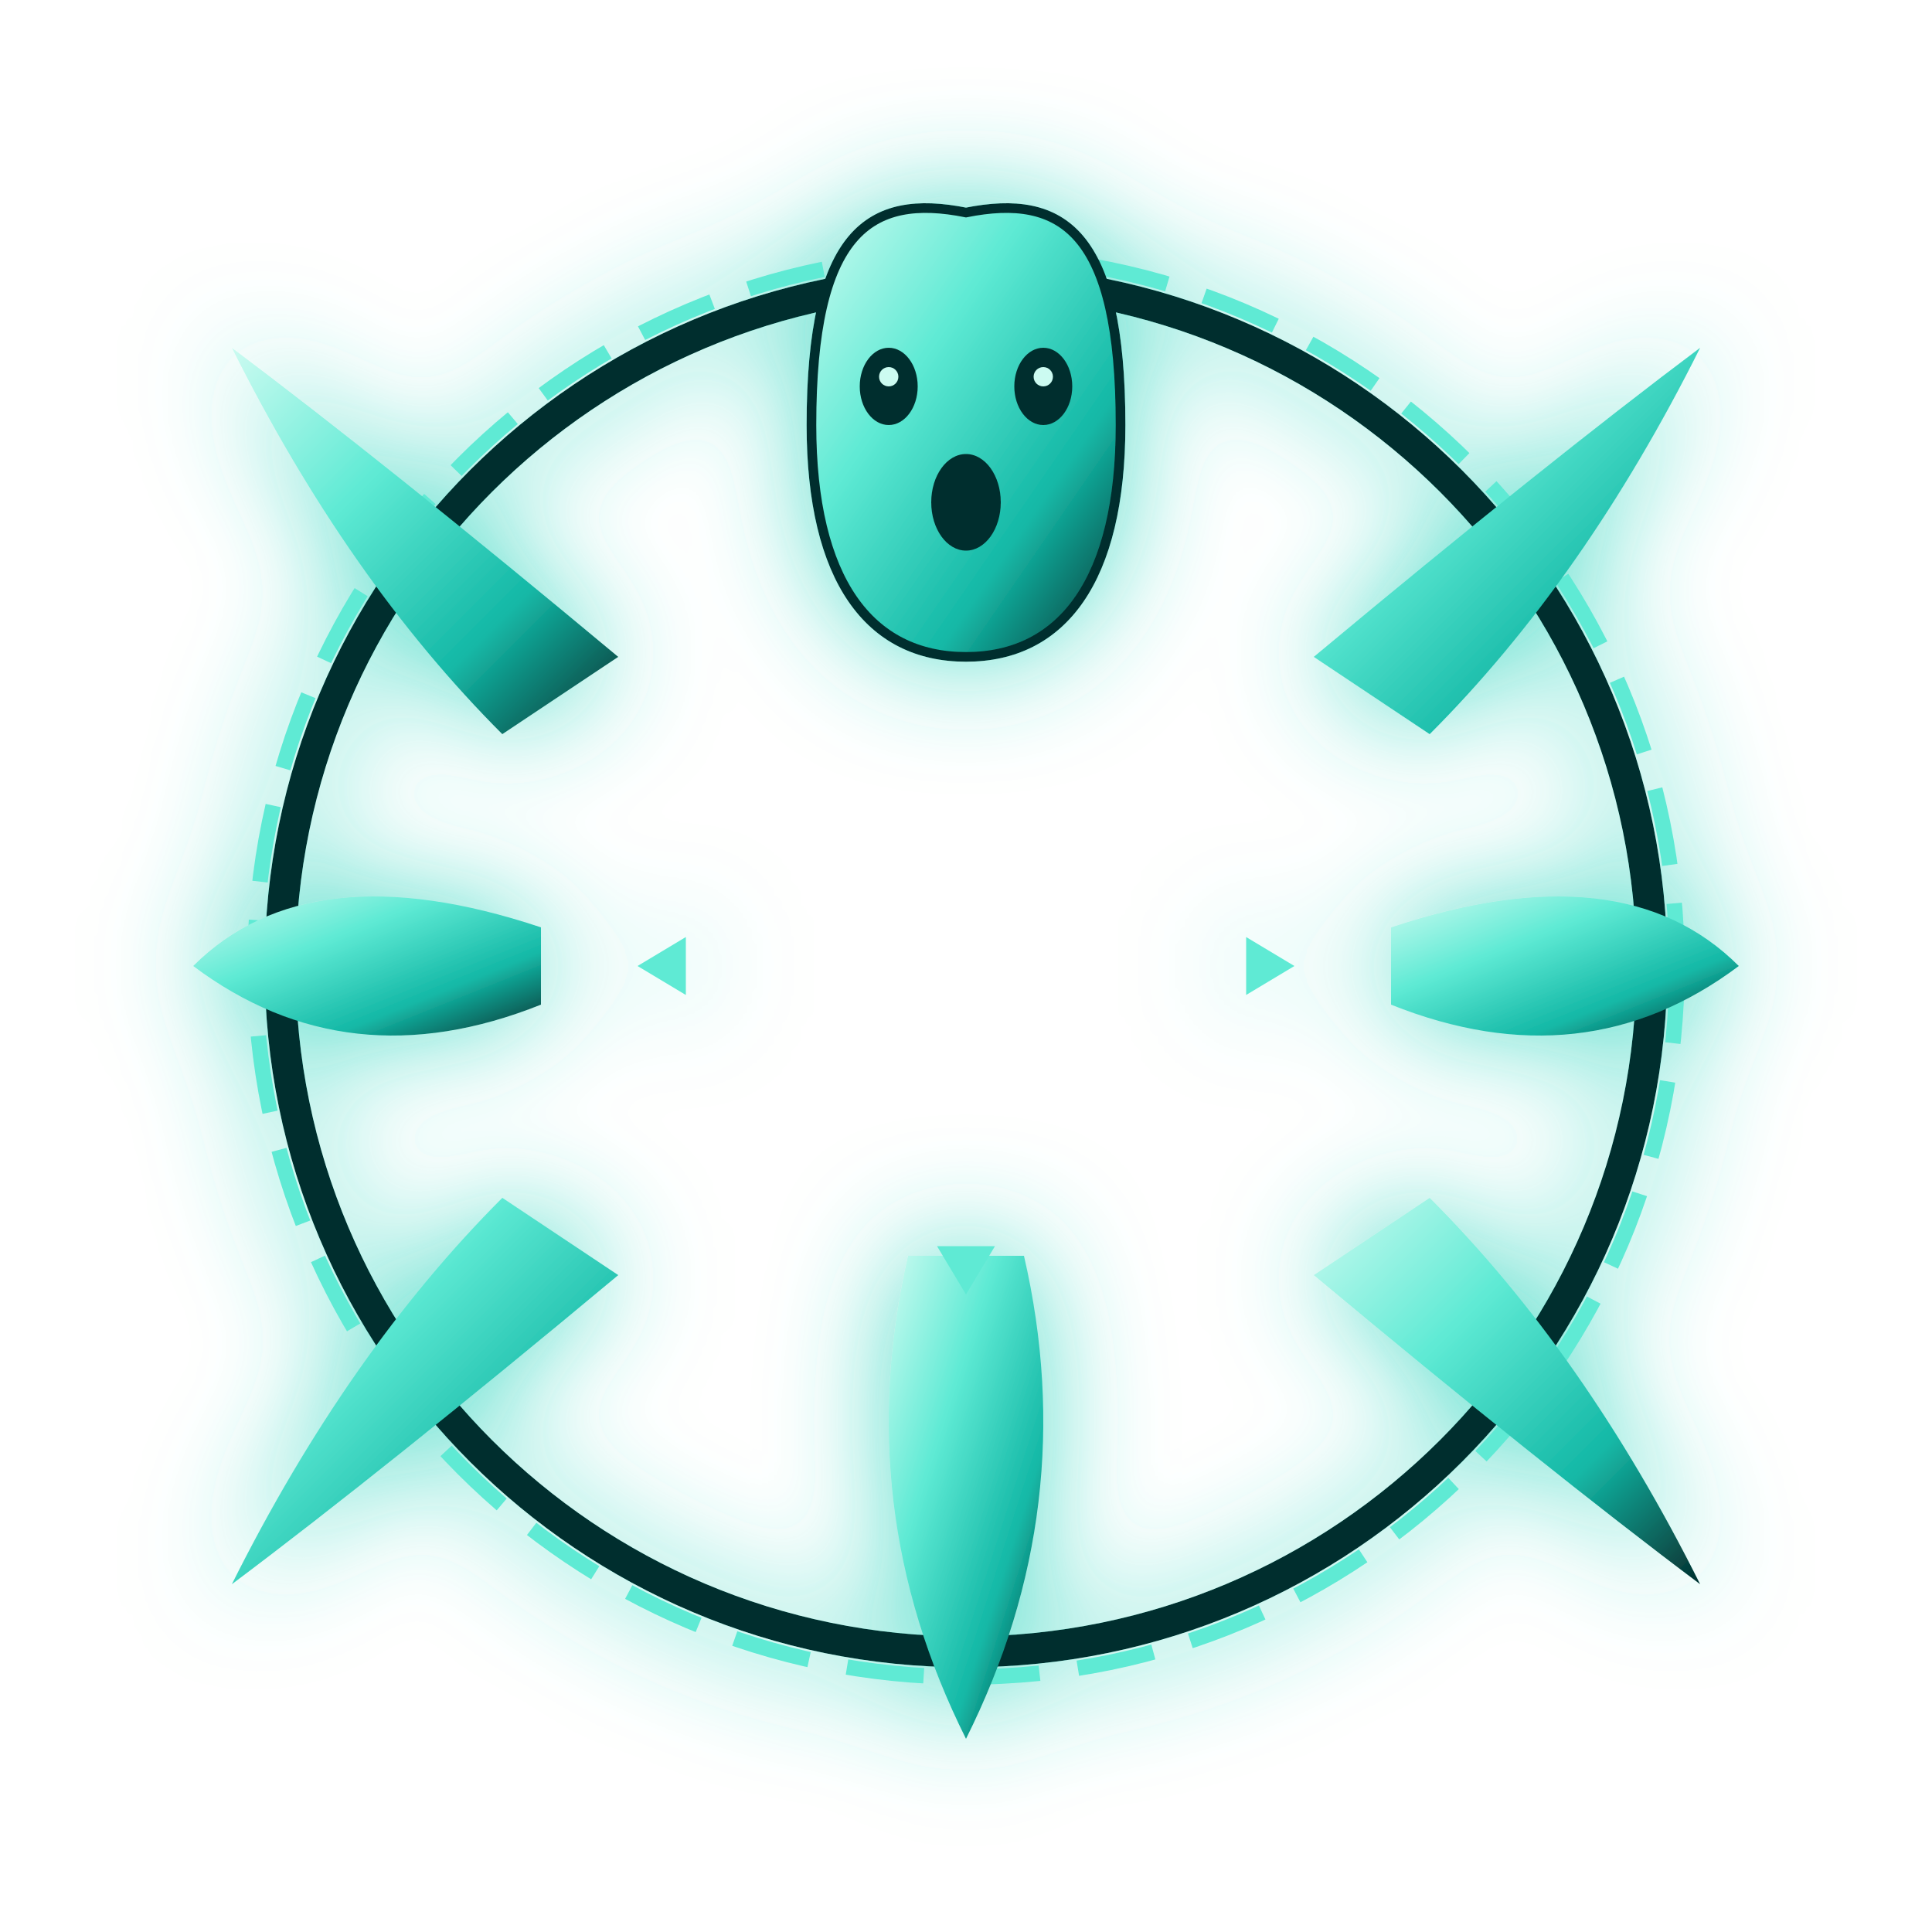
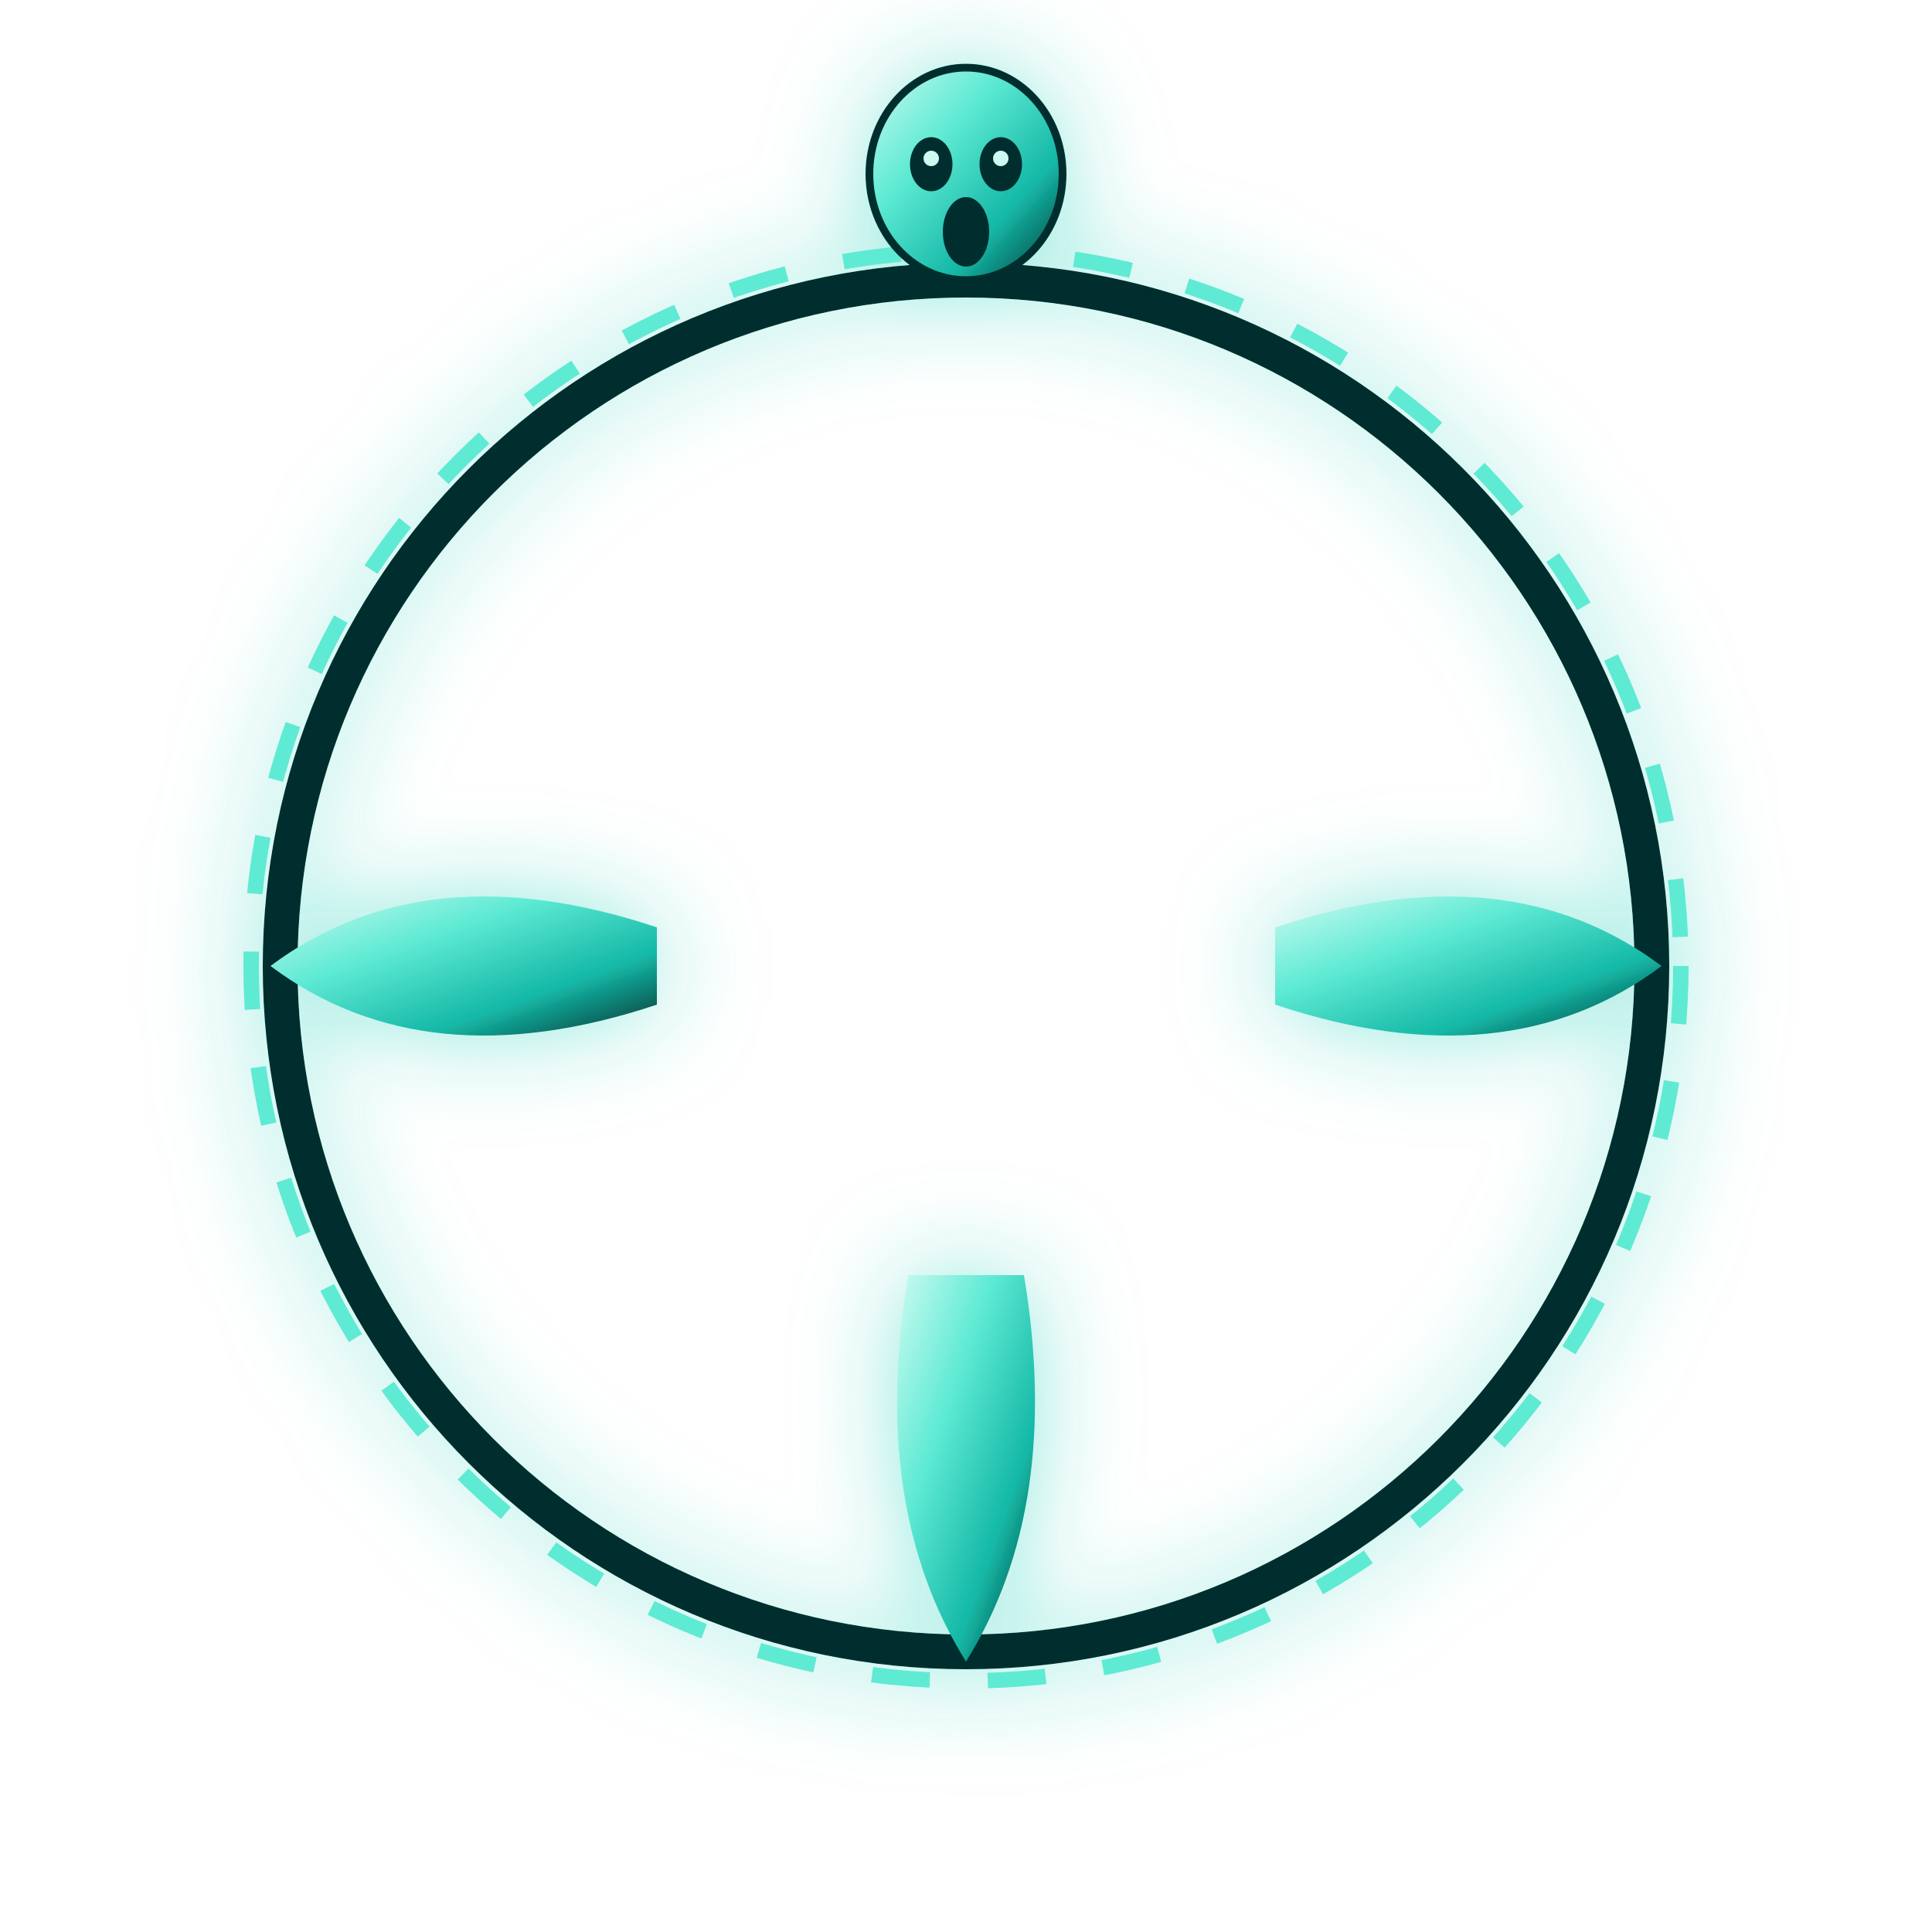
<svg xmlns="http://www.w3.org/2000/svg" viewBox="0 0 100 100" fill="none">
  <defs>
-     <linearGradient id="ghostVaporFine" x1="0" y1="0" x2="1" y2="1">
+     <linearGradient id="ghostVaporLine" x1="0" y1="0" x2="1" y2="1">
      <stop offset="0%" stop-color="#ccfbf1" />
      <stop offset="35%" stop-color="#5eead4" />
      <stop offset="70%" stop-color="#14b8a6" />
      <stop offset="100%" stop-color="#042f2e" />
    </linearGradient>
-     <filter id="ghostAura" x="-25%" y="-25%" width="150%" height="150%">
-       <feDropShadow dx="0" dy="1" stdDeviation="1.5" flood-color="#000" flood-opacity="0.8" />
-       <feDropShadow dx="0" dy="0" stdDeviation="3" flood-color="#2dd4bf" flood-opacity="0.8" />
+     <filter id="ghostCalmShadow" x="-20%" y="-20%" width="140%" height="140%">
+       <feDropShadow dx="0" dy="1.5" stdDeviation="1.5" flood-color="#000" flood-opacity="0.8" />
+       <feDropShadow dx="0" dy="0" stdDeviation="2.5" flood-color="#2dd4bf" flood-opacity="0.5" />
    </filter>
  </defs>
-   <g filter="url(#ghostAura)">
-     <circle cx="50" cy="50" r="35.5" stroke="#042f2e" stroke-width="1.6" />
-     <circle cx="50" cy="50" r="36.8" stroke="#5eead4" stroke-width="0.8" stroke-dasharray="4 2" />
-     <path d="M42,22 C42,12 45,10 50,11 C55,10 58,12 58,22 C58,30 55,34 50,34 C45,34 42,30 42,22 Z" fill="url(#ghostVaporFine)" stroke="#042f2e" stroke-width="0.5" />
-     <ellipse cx="46" cy="20" rx="1.5" ry="2" fill="#042f2e" />
-     <ellipse cx="54" cy="20" rx="1.5" ry="2" fill="#042f2e" />
-     <circle cx="46" cy="19.5" r="0.5" fill="#ccfbf1" />
-     <circle cx="54" cy="19.5" r="0.5" fill="#ccfbf1" />
-     <ellipse cx="50" cy="26" rx="1.8" ry="2.5" fill="#042f2e" />
-     <path d="M68,34 Q80,24 88,18 Q82,30 74,38 Z" fill="url(#ghostVaporFine)" />
-     <path d="M72,48 Q84,44 90,50 Q82,56 72,52 Z" fill="url(#ghostVaporFine)" />
-     <path d="M68,66 Q80,76 88,82 Q82,70 74,62 Z" fill="url(#ghostVaporFine)" />
-     <path d="M47,65 Q44,78 50,90 Q56,78 53,65 Z" fill="url(#ghostVaporFine)" />
-     <path d="M32,34 Q20,24 12,18 Q18,30 26,38 Z" fill="url(#ghostVaporFine)" />
-     <path d="M28,48 Q16,44 10,50 Q18,56 28,52 Z" fill="url(#ghostVaporFine)" />
-     <path d="M32,66 Q20,76 12,82 Q18,70 26,62 Z" fill="url(#ghostVaporFine)" />
-     <polygon points="48.5,64.5 50,67 51.5,64.5" fill="#5eead4" />
-     <polygon points="64.5,48.5 67,50 64.5,51.5" fill="#5eead4" />
-     <polygon points="35.5,48.5 33,50 35.5,51.5" fill="#5eead4" />
+   <g filter="url(#ghostCalmShadow)">
+     <circle cx="50" cy="50" r="35.5" stroke="#042f2e" stroke-width="1.8" />
+     <circle cx="50" cy="50" r="37" stroke="#5eead4" stroke-width="0.8" stroke-dasharray="3 3" />
+     <path d="M66,48 Q78,44 86,50 Q78,56 66,52 Z" fill="url(#ghostVaporLine)" />
+     <path d="M47,66 Q45,78 50,86 Q55,78 53,66 Z" fill="url(#ghostVaporLine)" />
+     <path d="M34,48 Q22,44 14,50 Q22,56 34,52 Z" fill="url(#ghostVaporLine)" />
+     <g transform="translate(50, 9)">
+       <ellipse cx="0" cy="0" rx="5" ry="5.5" fill="url(#ghostVaporLine)" stroke="#042f2e" stroke-width="0.4" />
+       <ellipse cx="-1.8" cy="-0.5" rx="1.1" ry="1.4" fill="#042f2e" />
+       <ellipse cx="1.8" cy="-0.5" rx="1.1" ry="1.4" fill="#042f2e" />
+       <circle cx="-1.8" cy="-0.8" r="0.4" fill="#ccfbf1" />
+       <circle cx="1.8" cy="-0.8" r="0.4" fill="#ccfbf1" />
+       <ellipse cx="0" cy="3" rx="1.2" ry="1.8" fill="#042f2e" />
+       <path d="M-6,0 C-10,-4 -8,-8 0,-7 C8,-8 10,-4 6,0 Z" fill="#99f6e4" opacity="0">
+         <animate attributeName="opacity" values="0; 0; 0.7; 0; 0" keyTimes="0; 0.55; 0.6; 0.65; 1" dur="8s" repeatCount="indefinite" />
+         <animateTransform attributeName="transform" type="translate" values="0,0; 0,-3; 0,-6; 0,0" keyTimes="0; 0.55; 0.65; 1" dur="8s" repeatCount="indefinite" />
+       </path>
+     </g>
  </g>
</svg>
